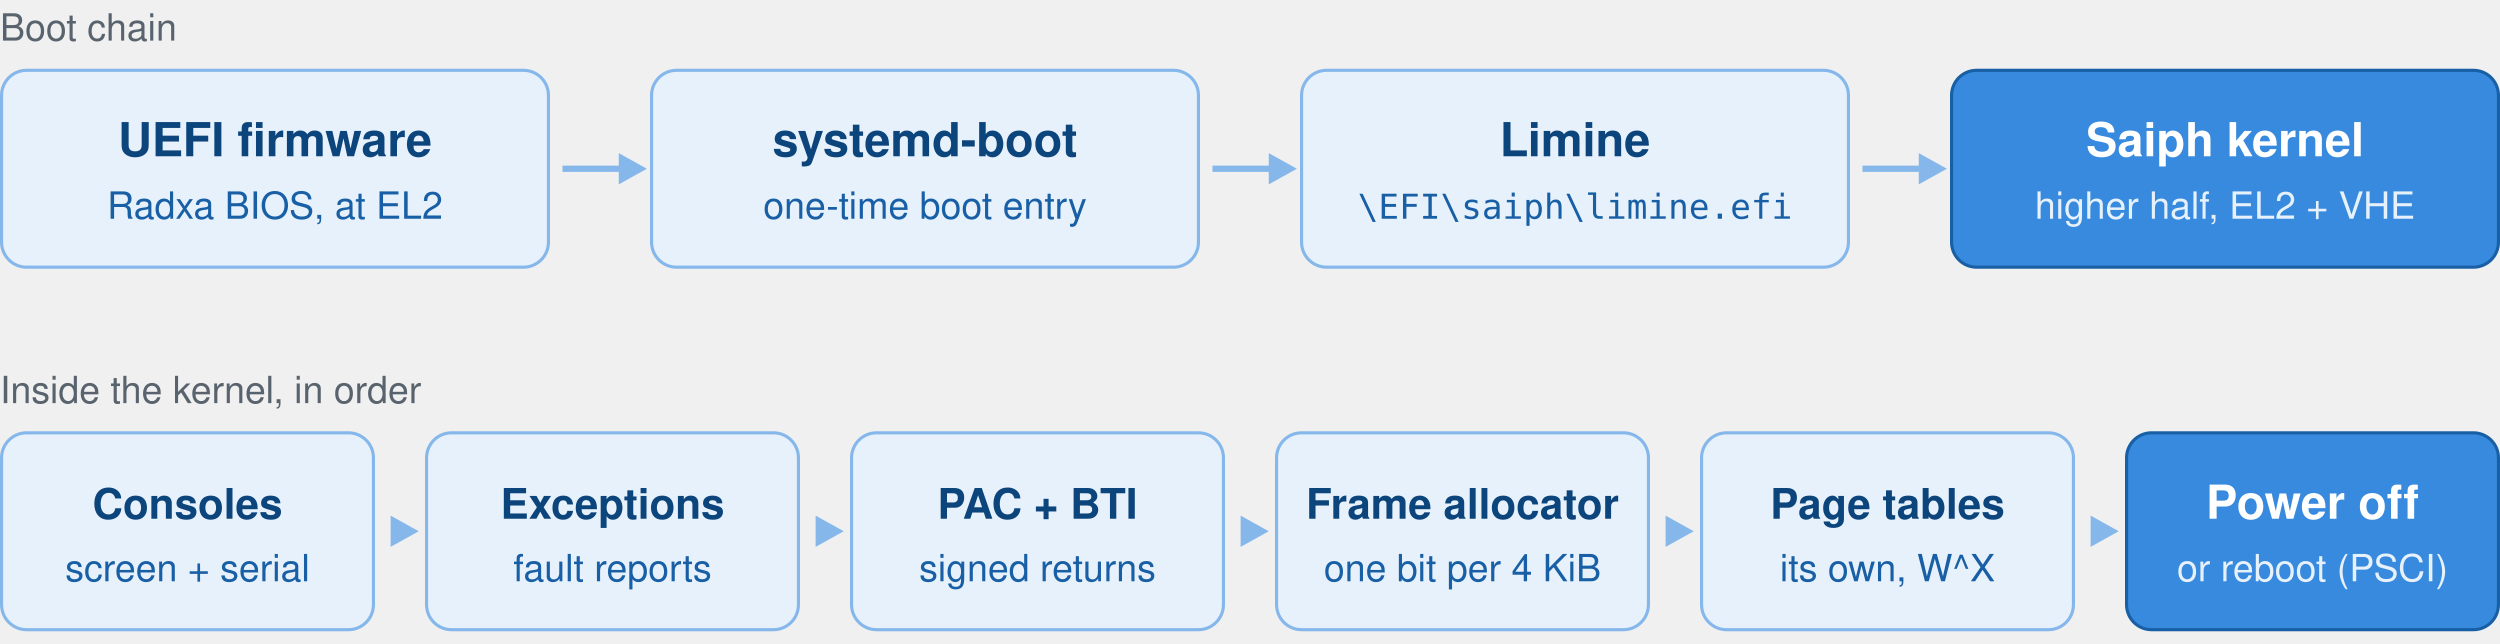
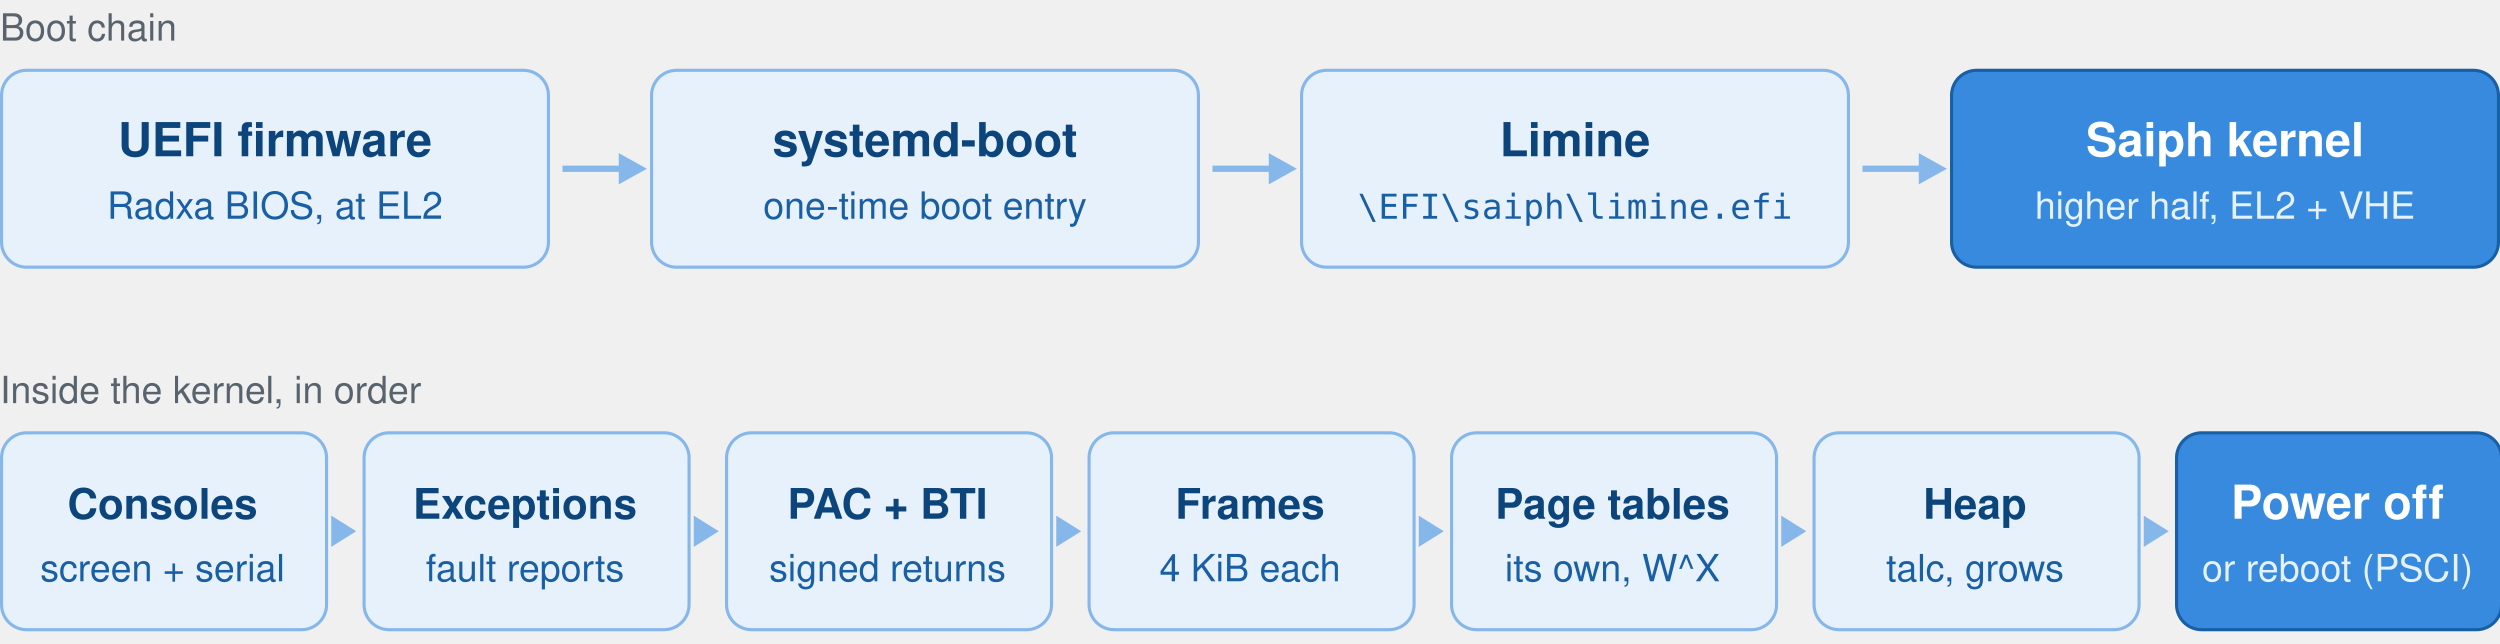
<svg xmlns="http://www.w3.org/2000/svg" viewBox="0 0 800 206" width="800" height="206" role="img" aria-labelledby="title desc">
  <style>
    text { font-family: ui-sans-serif, -apple-system, "Segoe UI", Helvetica, Arial, sans-serif; text-anchor: middle; }
    .label { font-size: 12px; fill: #59636e; text-anchor: start; }
    .box { fill: #E6F1FB; stroke: #85B7EB; }
    .main { fill: #378ADD; stroke: #185FA5; }
    .bt { font-size: 15px; font-weight: 600; fill: #0C447C; }
    .bt2 { font-size: 13.5px; font-weight: 600; fill: #0C447C; }
    .bs { font-size: 12px; fill: #185FA5; }
    .mt { font-size: 15px; font-weight: 600; fill: #ffffff; }
    .ms { font-size: 12px; fill: #E6F1FB; }
    .mono { font-family: ui-monospace, SFMono-Regular, Menlo, Consolas, monospace; font-size: 11px; }
    .arrow { stroke: #85B7EB; stroke-width: 2; }
    .head { fill: #85B7EB; }
    @media (prefers-color-scheme: dark) {
      .label { fill: #9198a1; }
      .box { fill: #0C447C; stroke: #185FA5; }
      .bt, .bt2 { fill: #E6F1FB; }
      .bs { fill: #B5D4F4; }
      .arrow { stroke: #378ADD; }
      .head { fill: #378ADD; }
    }
  </style>
  <text class="label" x="0" y="13">Boot chain</text>
  <rect class="box" x="0.5" y="22.5" width="175" height="63" rx="8" />
  <text class="bt" x="88" y="50">UEFI firmware</text>
  <text class="bs" x="88" y="70">Radxa BIOS, at EL2</text>
  <line class="arrow" x1="180" y1="54" x2="199" y2="54" />
  <polygon class="head" points="207,54 198,49 198,59" />
  <rect class="box" x="208.5" y="22.5" width="175" height="63" rx="8" />
  <text class="bt" x="296" y="50">systemd-boot</text>
  <text class="bs" x="296" y="70">one-time boot entry</text>
  <line class="arrow" x1="388" y1="54" x2="407" y2="54" />
  <polygon class="head" points="415,54 406,49 406,59" />
  <rect class="box" x="416.5" y="22.5" width="175" height="63" rx="8" />
  <text class="bt" x="504" y="50">Limine</text>
  <text class="bs mono" x="504" y="70">\EFI\saiph\limine.efi</text>
  <line class="arrow" x1="596" y1="54" x2="615" y2="54" />
  <polygon class="head" points="623,54 614,49 614,59" />
  <rect class="main" x="624.5" y="22.5" width="175" height="63" rx="8" />
  <text class="mt" x="712" y="50">Saiph kernel</text>
  <text class="ms" x="712" y="70">higher half, EL2 + VHE</text>
  <text class="label" x="0" y="129">Inside the kernel, in order</text>
-   <rect class="box" x="0.5" y="138.5" width="119" height="63" rx="8" />
-   <text class="bt2" x="60" y="166">Consoles</text>
-   <text class="bs" x="60" y="186">screen + serial</text>
-   <polygon class="head" points="134,170 125,165 125,175" />
-   <rect class="box" x="136.5" y="138.5" width="119" height="63" rx="8" />
-   <text class="bt2" x="196" y="166">Exceptions</text>
-   <text class="bs" x="196" y="186">fault reports</text>
-   <polygon class="head" points="270,170 261,165 261,175" />
-   <rect class="box" x="272.5" y="138.5" width="119" height="63" rx="8" />
-   <text class="bt2" x="332" y="166">PAC + BTI</text>
-   <text class="bs" x="332" y="186">signed returns</text>
-   <polygon class="head" points="406,170 397,165 397,175" />
-   <rect class="box" x="408.5" y="138.5" width="119" height="63" rx="8" />
-   <text class="bt2" x="468" y="166">Frame allocator</text>
-   <text class="bs" x="468" y="186">one bit per 4 KiB</text>
-   <polygon class="head" points="542,170 533,165 533,175" />
-   <rect class="box" x="544.5" y="138.5" width="119" height="63" rx="8" />
-   <text class="bt2" x="604" y="166">Page tables</text>
-   <text class="bs" x="604" y="186">its own, W^X</text>
-   <polygon class="head" points="678,170 669,165 669,175" />
-   <rect class="main" x="680.5" y="138.5" width="119" height="63" rx="8" />
-   <text class="mt" x="740" y="166">Power off</text>
-   <text class="ms" x="740" y="186">or reboot (PSCI)</text>
+   <rect class="box" x="0.5" y="138.5" width="104" height="63" rx="8" />
+   <text class="bt2" x="52" y="166">Consoles</text>
+   <text class="bs" x="52" y="186">screen + serial</text>
+   <polygon class="head" points="114,170 106,165 106,175" />
+   <rect class="box" x="116.5" y="138.5" width="104" height="63" rx="8" />
+   <text class="bt2" x="168" y="166">Exceptions</text>
+   <text class="bs" x="168" y="186">fault reports</text>
+   <polygon class="head" points="230,170 222,165 222,175" />
+   <rect class="box" x="232.5" y="138.5" width="104" height="63" rx="8" />
+   <text class="bt2" x="284" y="166">PAC + BTI</text>
+   <text class="bs" x="284" y="186">signed returns</text>
+   <polygon class="head" points="346,170 338,165 338,175" />
+   <rect class="box" x="348.5" y="138.5" width="104" height="63" rx="8" />
+   <text class="bt2" x="400" y="166">Frames</text>
+   <text class="bs" x="400" y="186">4 KiB each</text>
+   <polygon class="head" points="462,170 454,165 454,175" />
+   <rect class="box" x="464.5" y="138.5" width="104" height="63" rx="8" />
+   <text class="bt2" x="516" y="166">Page tables</text>
+   <text class="bs" x="516" y="186">its own, W^X</text>
+   <polygon class="head" points="578,170 570,165 570,175" />
+   <rect class="box" x="580.5" y="138.5" width="104" height="63" rx="8" />
+   <text class="bt2" x="632" y="166">Heap</text>
+   <text class="bs" x="632" y="186">talc, grows</text>
+   <polygon class="head" points="694,170 686,165 686,175" />
+   <rect class="main" x="696.5" y="138.5" width="104" height="63" rx="8" />
+   <text class="mt" x="748" y="166">Power off</text>
+   <text class="ms" x="748" y="186">or reboot (PSCI)</text>
</svg>
